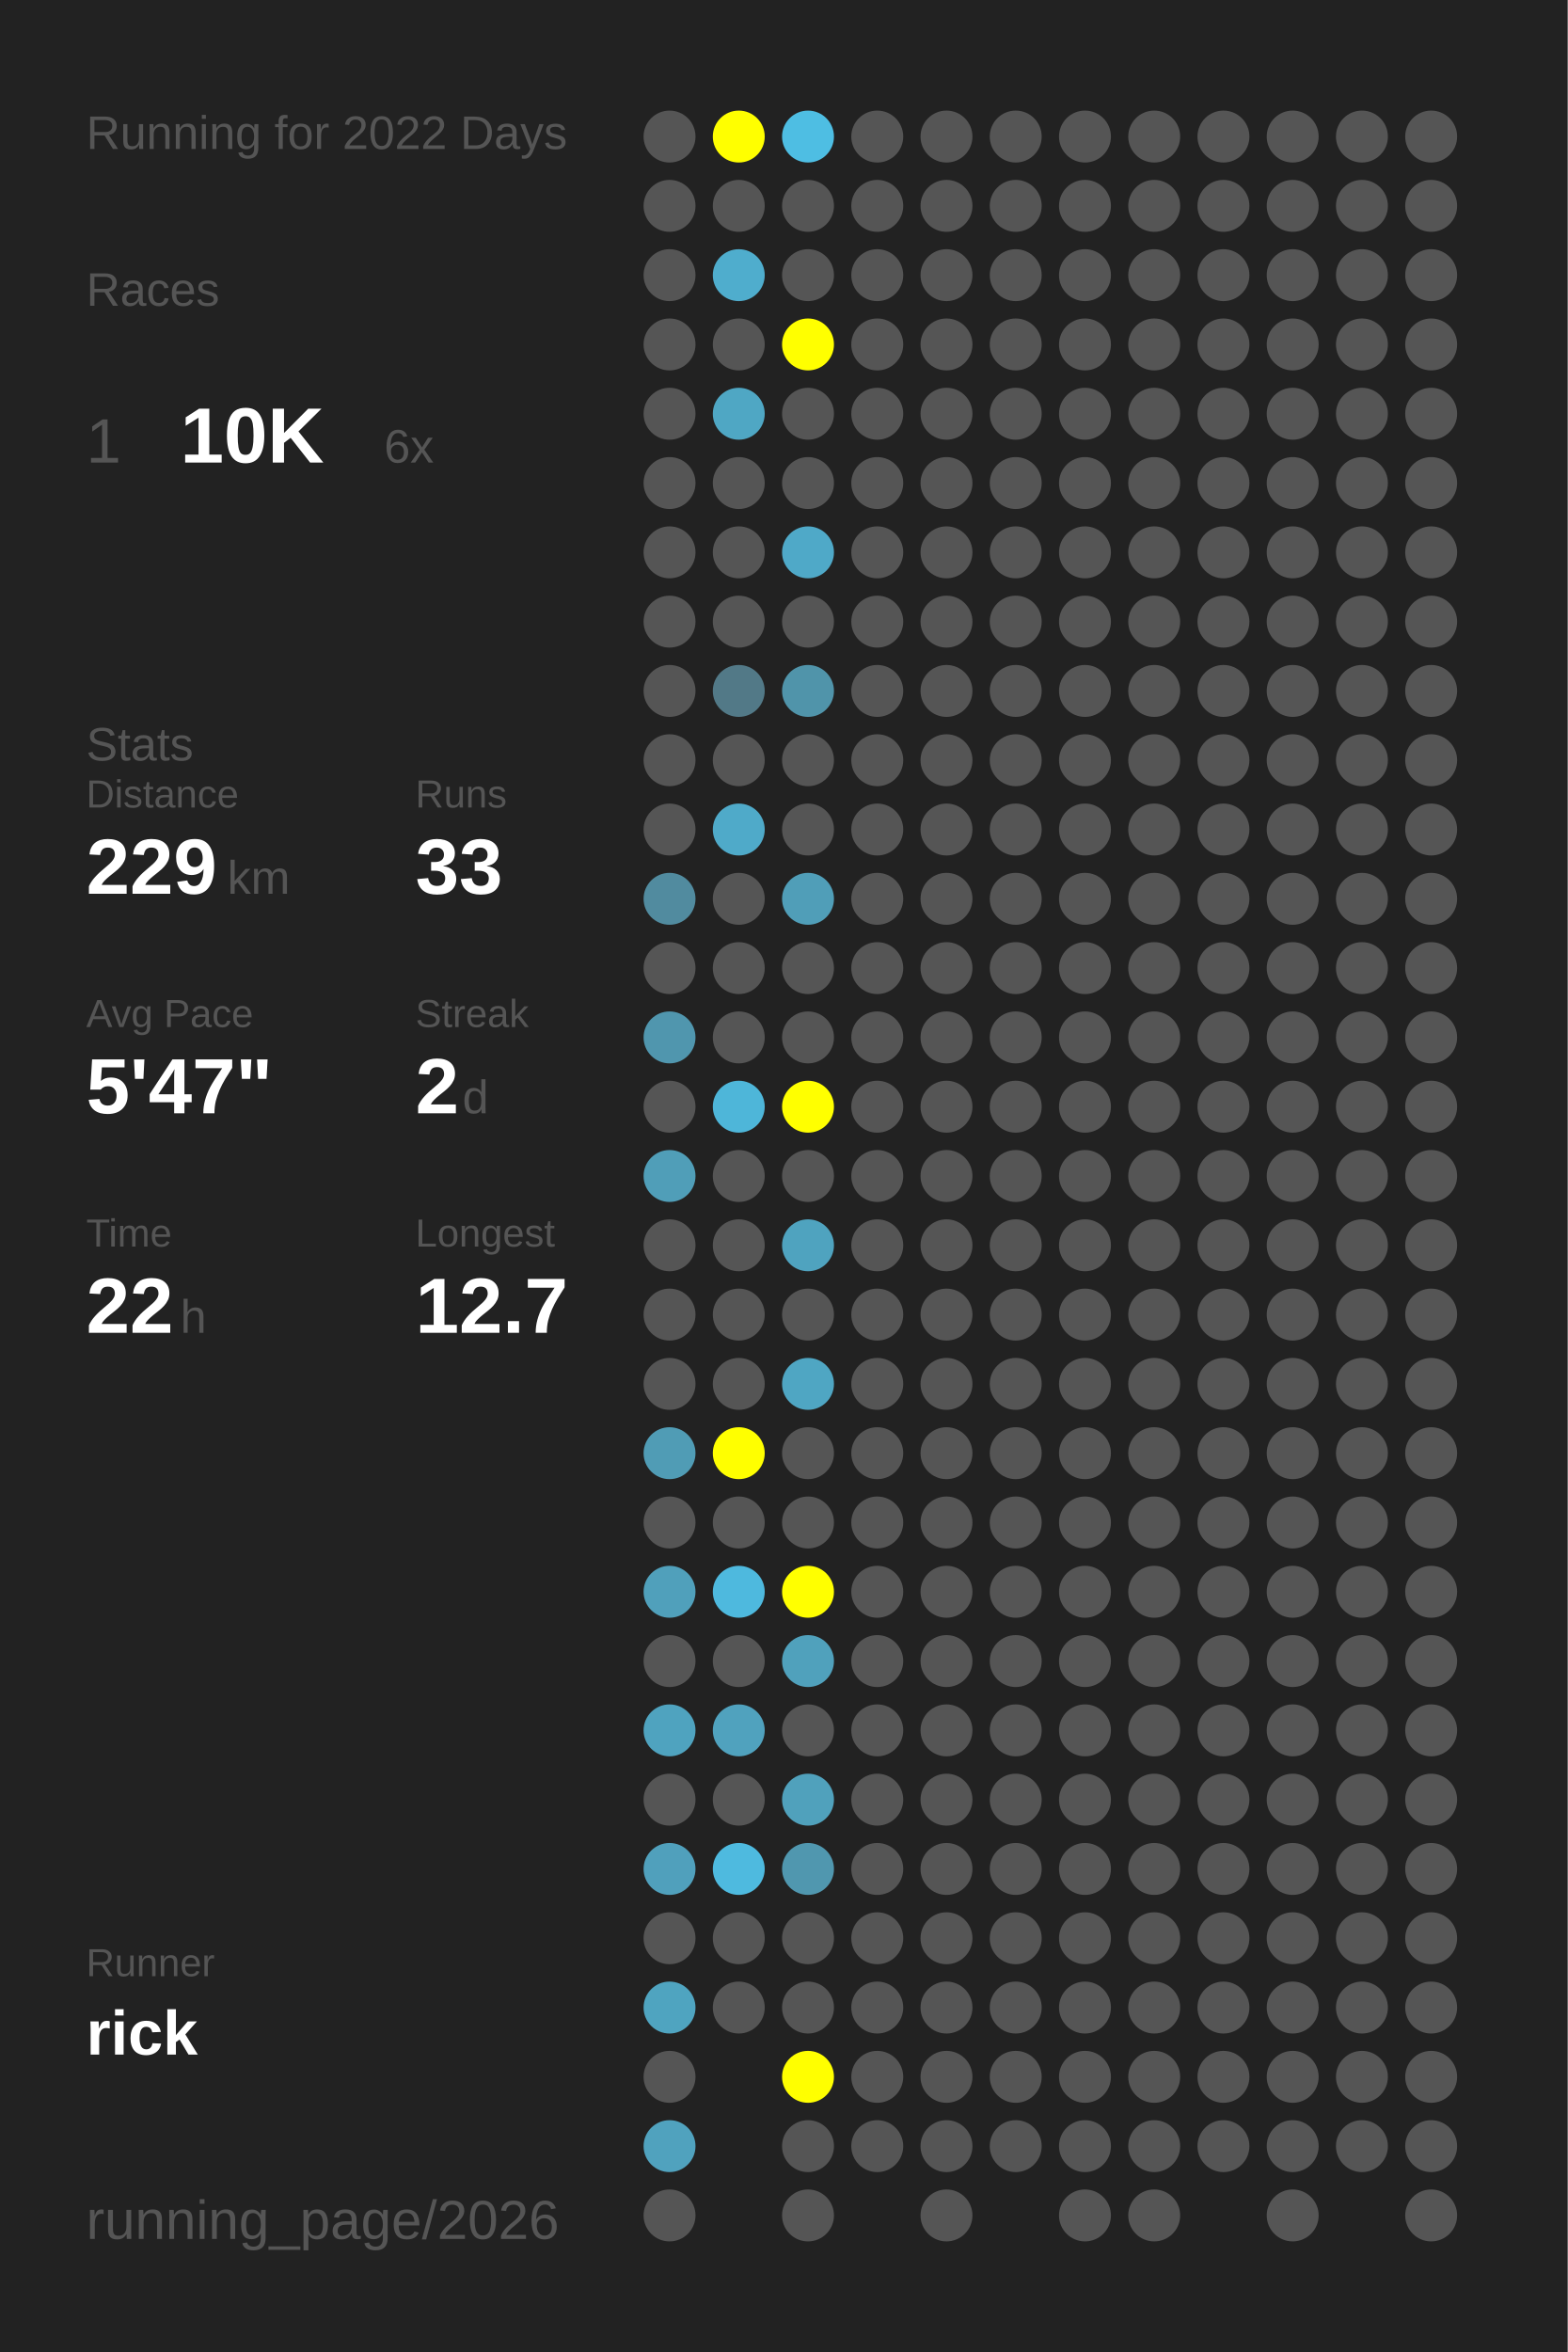
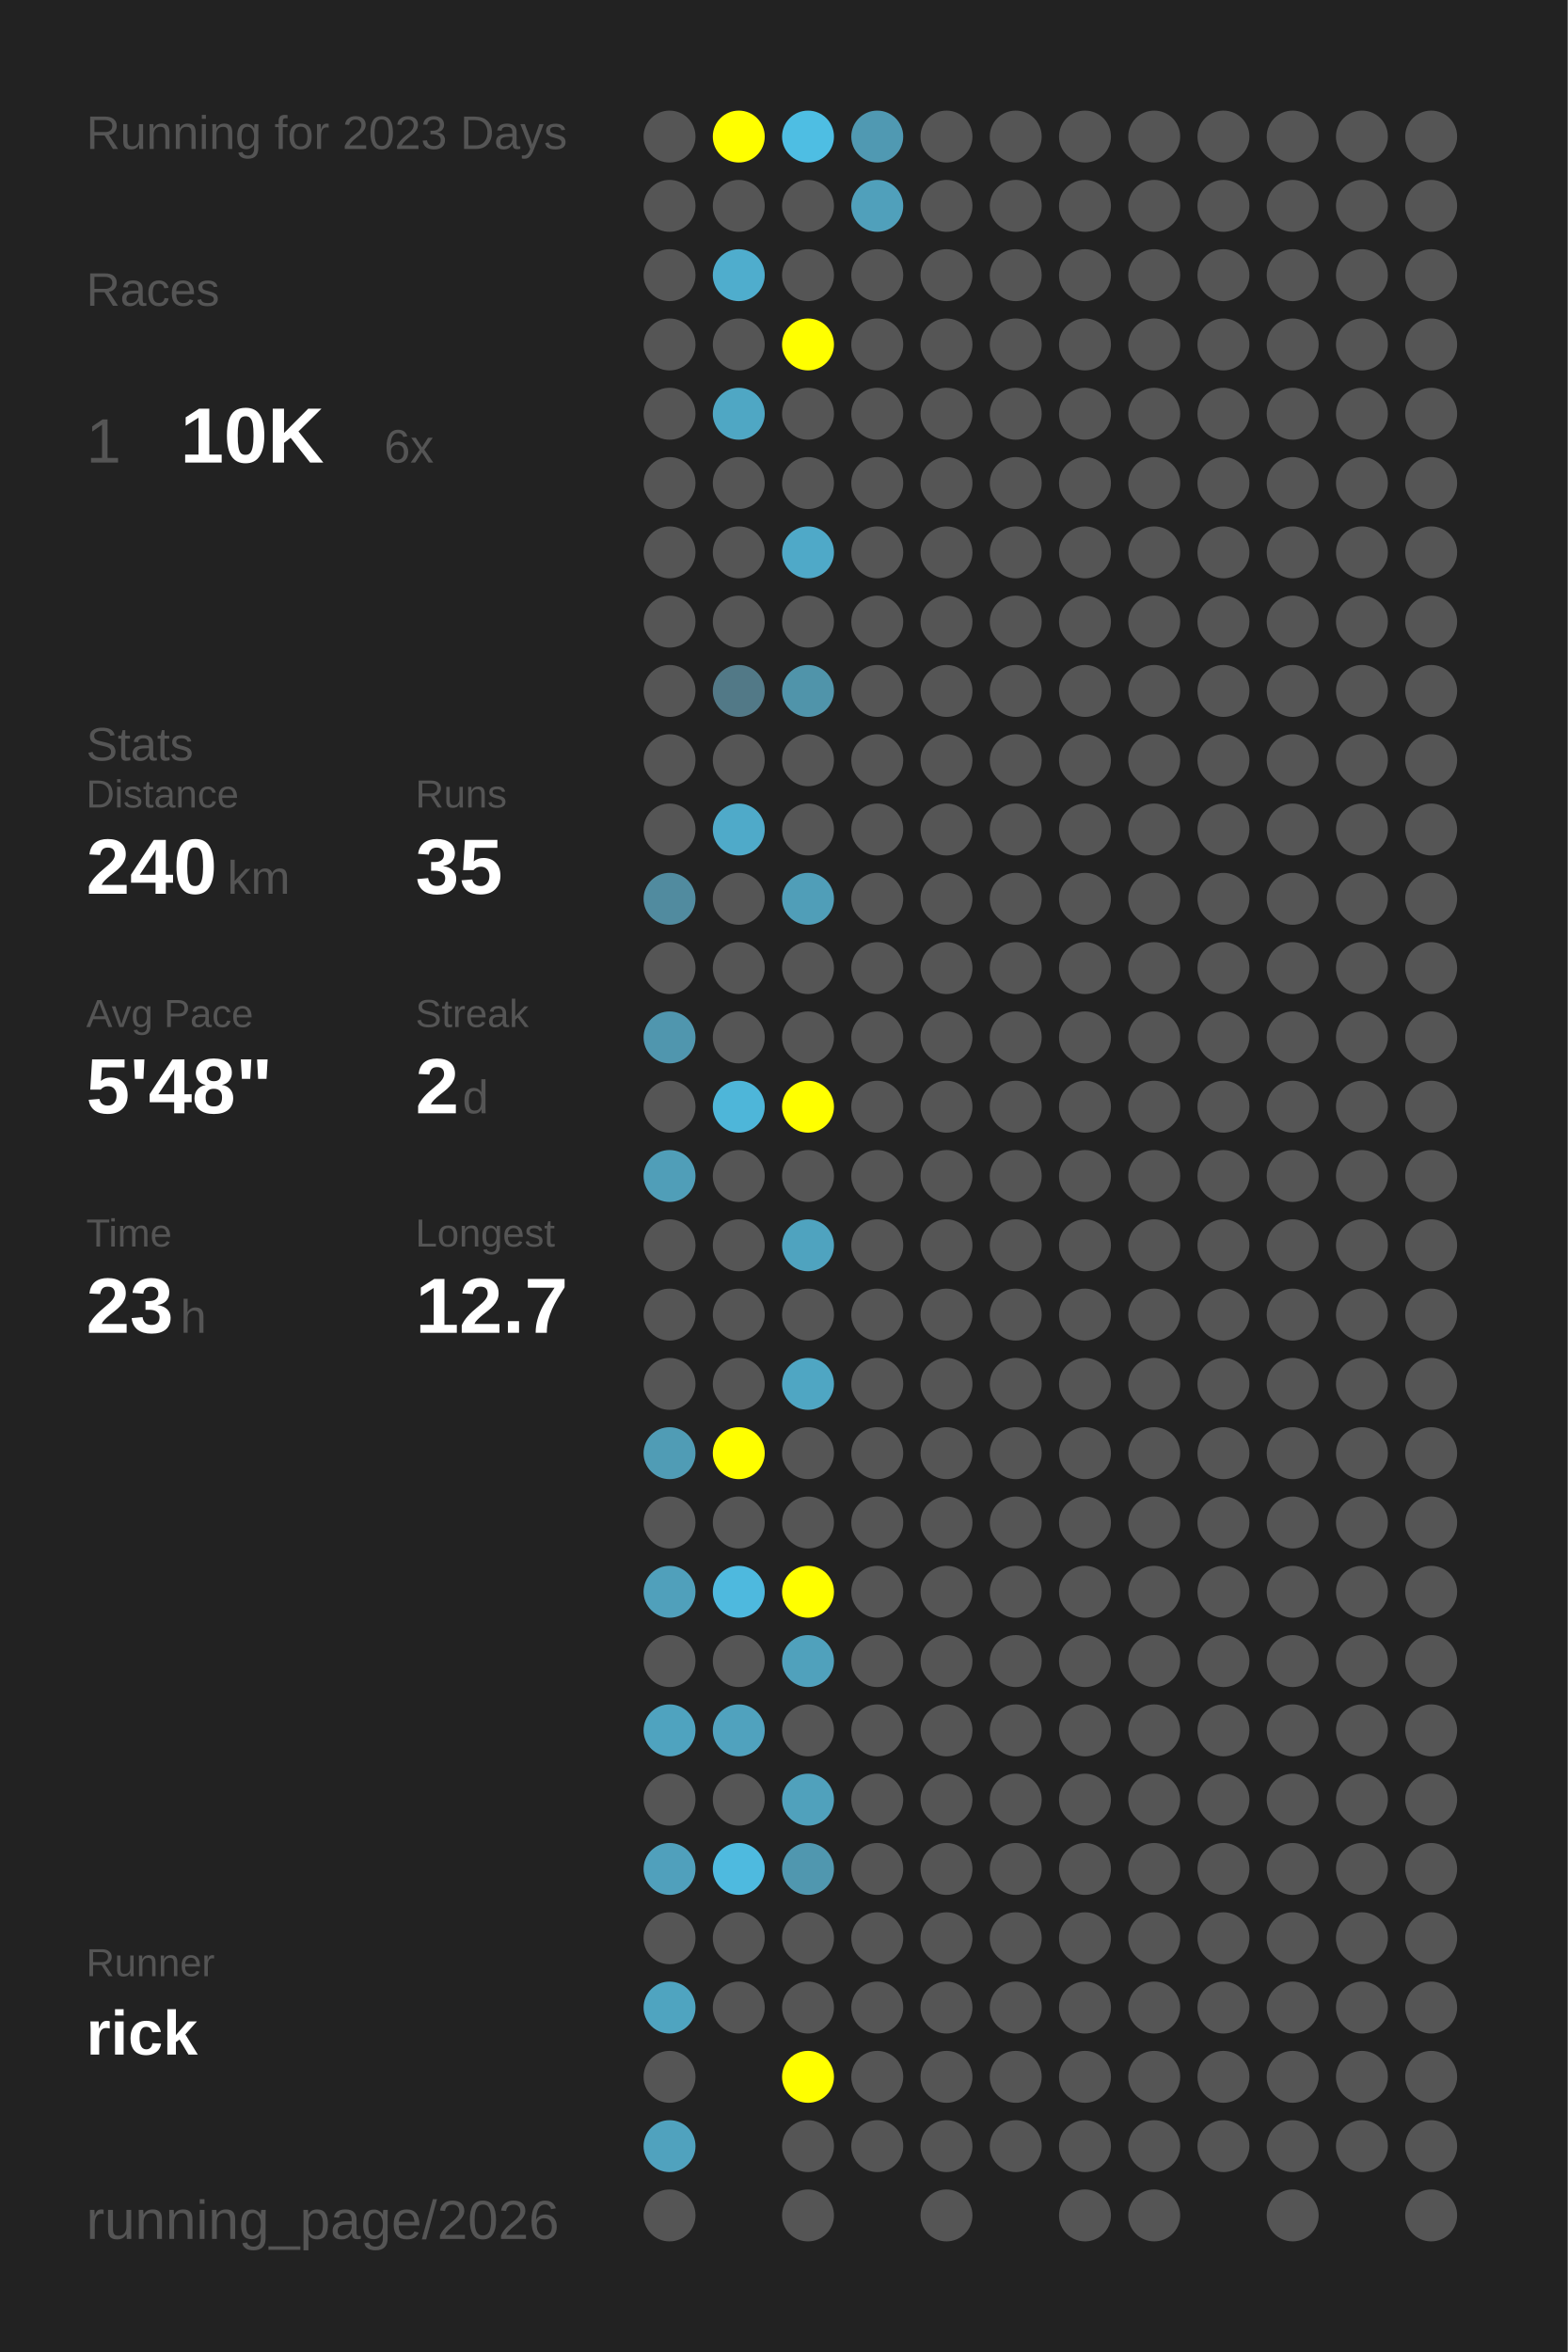
<svg xmlns="http://www.w3.org/2000/svg" baseProfile="full" height="300mm" version="1.1" viewBox="0,0,200,300" width="200mm">
  <defs />
  <rect fill="#222222" height="300" width="200" x="0" y="0" />
-   <text fill="#555555" style="font-size:6px; font-family:Arial;" x="11" y="19">Running for 2022 Days</text>
+   <text fill="#555555" style="font-size:6px; font-family:Arial;" x="11" y="19">Running for 2023 Days</text>
  <text fill="#555555" style="font-size:6px; font-family:Arial;" x="11" y="39">Races</text>
  <text fill="#555555" style="font-size:8px; font-family:Arial;" x="11" y="59">1</text>
  <text fill="#FFFFFF" style="font-size:10px; font-family:Arial; font-weight:bold;" x="23" y="59">10K</text>
  <text fill="#555555" style="font-size:6px; font-family:Arial;" x="49" y="59">6x</text>
  <text fill="#555555" style="font-size:6px; font-family:Arial;" x="11" y="97">Stats</text>
  <text fill="#555555" style="font-size:5px; font-family:Arial;" x="11" y="103">Distance</text>
-   <text fill="#FFFFFF" style="font-size:10px; font-family:Arial; font-weight:bold;" x="11" y="114">229</text>
+   <text fill="#FFFFFF" style="font-size:10px; font-family:Arial; font-weight:bold;" x="11" y="114">240</text>
  <text fill="#555555" style="font-size:6px; font-family:Arial;" x="29" y="114">km</text>
  <text fill="#555555" style="font-size:5px; font-family:Arial;" x="53" y="103">Runs</text>
-   <text fill="#FFFFFF" style="font-size:10px; font-family:Arial; font-weight:bold;" x="53" y="114">33</text>
+   <text fill="#FFFFFF" style="font-size:10px; font-family:Arial; font-weight:bold;" x="53" y="114">35</text>
  <text fill="#555555" style="font-size:5px; font-family:Arial;" x="11" y="131">Avg Pace</text>
-   <text fill="#FFFFFF" style="font-size:10px; font-family:Arial; font-weight:bold;" x="11" y="142">5'47"</text>
+   <text fill="#FFFFFF" style="font-size:10px; font-family:Arial; font-weight:bold;" x="11" y="142">5'48"</text>
  <text fill="#555555" style="font-size:5px; font-family:Arial;" x="53" y="131">Streak</text>
  <text fill="#FFFFFF" style="font-size:10px; font-family:Arial; font-weight:bold;" x="53" y="142">2</text>
  <text fill="#555555" style="font-size:6px; font-family:Arial;" x="59" y="142">d</text>
  <text fill="#555555" style="font-size:5px; font-family:Arial;" x="11" y="159">Time</text>
-   <text fill="#FFFFFF" style="font-size:10px; font-family:Arial; font-weight:bold;" x="11" y="170">22</text>
+   <text fill="#FFFFFF" style="font-size:10px; font-family:Arial; font-weight:bold;" x="11" y="170">23</text>
  <text fill="#555555" style="font-size:6px; font-family:Arial;" x="23" y="170">h</text>
  <text fill="#555555" style="font-size:5px; font-family:Arial;" x="53" y="159">Longest</text>
  <text fill="#FFFFFF" style="font-size:10px; font-family:Arial; font-weight:bold;" x="53" y="170">12.7</text>
  <text fill="#555555" style="font-size:5px; font-family:Arial;" x="11" y="252.065">Runner</text>
  <text fill="#FFFFFF" style="font-size:8px; font-family:Arial; font-weight:bold;" x="11" y="262.065">rick</text>
  <text fill="#555555" style="font-size:7px; font-family:Arial;" x="11" y="285.581">running_page/2026</text>
  <circle cx="85.417" cy="17.419" fill="#555555" r="3.312" />
  <circle cx="85.417" cy="26.258" fill="#555555" r="3.312" />
  <circle cx="85.417" cy="35.097" fill="#555555" r="3.312" />
  <circle cx="85.417" cy="43.935" fill="#555555" r="3.312" />
  <circle cx="85.417" cy="52.774" fill="#555555" r="3.312" />
  <circle cx="85.417" cy="61.613" fill="#555555" r="3.312" />
  <circle cx="85.417" cy="70.452" fill="#555555" r="3.312" />
  <circle cx="85.417" cy="79.29" fill="#555555" r="3.312" />
  <circle cx="85.417" cy="88.129" fill="#555555" r="3.312" />
  <circle cx="85.417" cy="96.968" fill="#555555" r="3.312" />
  <circle cx="85.417" cy="105.806" fill="#555555" r="3.312" />
  <circle cx="85.417" cy="114.645" fill="#518b9f" r="3.312" />
  <circle cx="85.417" cy="123.484" fill="#555555" r="3.312" />
  <circle cx="85.417" cy="132.323" fill="#5096ae" r="3.312" />
  <circle cx="85.417" cy="141.161" fill="#555555" r="3.312" />
  <circle cx="85.417" cy="150" fill="#509eb8" r="3.312" />
  <circle cx="85.417" cy="158.839" fill="#555555" r="3.312" />
  <circle cx="85.417" cy="167.677" fill="#555555" r="3.312" />
  <circle cx="85.417" cy="176.516" fill="#555555" r="3.312" />
  <circle cx="85.417" cy="185.355" fill="#509cb5" r="3.312" />
  <circle cx="85.417" cy="194.194" fill="#555555" r="3.312" />
  <circle cx="85.417" cy="203.032" fill="#50a0bb" r="3.312" />
  <circle cx="85.417" cy="211.871" fill="#555555" r="3.312" />
  <circle cx="85.417" cy="220.71" fill="#4fa3bf" r="3.312" />
  <circle cx="85.417" cy="229.548" fill="#555555" r="3.312" />
  <circle cx="85.417" cy="238.387" fill="#50a0bc" r="3.312" />
  <circle cx="85.417" cy="247.226" fill="#555555" r="3.312" />
  <circle cx="85.417" cy="256.065" fill="#4fa4c0" r="3.312" />
  <circle cx="85.417" cy="264.903" fill="#555555" r="3.312" />
  <circle cx="85.417" cy="273.742" fill="#50a2be" r="3.312" />
  <circle cx="85.417" cy="282.581" fill="#555555" r="3.312" />
  <circle cx="94.25" cy="17.419" fill="#FFFF00" r="3.312" />
  <circle cx="94.25" cy="26.258" fill="#555555" r="3.312" />
  <circle cx="94.25" cy="35.097" fill="#4fadcd" r="3.312" />
  <circle cx="94.25" cy="43.935" fill="#555555" r="3.312" />
  <circle cx="94.25" cy="52.774" fill="#4fa7c4" r="3.312" />
  <circle cx="94.25" cy="61.613" fill="#555555" r="3.312" />
  <circle cx="94.25" cy="70.452" fill="#555555" r="3.312" />
  <circle cx="94.25" cy="79.29" fill="#555555" r="3.312" />
  <circle cx="94.25" cy="88.129" fill="#527987" r="3.312" />
  <circle cx="94.25" cy="96.968" fill="#555555" r="3.312" />
  <circle cx="94.25" cy="105.806" fill="#4faac9" r="3.312" />
  <circle cx="94.25" cy="114.645" fill="#555555" r="3.312" />
  <circle cx="94.25" cy="123.484" fill="#555555" r="3.312" />
  <circle cx="94.25" cy="132.323" fill="#555555" r="3.312" />
  <circle cx="94.25" cy="141.161" fill="#4eb6d9" r="3.312" />
  <circle cx="94.25" cy="150" fill="#555555" r="3.312" />
  <circle cx="94.25" cy="158.839" fill="#555555" r="3.312" />
  <circle cx="94.25" cy="167.677" fill="#555555" r="3.312" />
  <circle cx="94.25" cy="176.516" fill="#555555" r="3.312" />
  <circle cx="94.25" cy="185.355" fill="#FFFF00" r="3.312" />
  <circle cx="94.25" cy="194.194" fill="#555555" r="3.312" />
  <circle cx="94.25" cy="203.032" fill="#4eb9de" r="3.312" />
  <circle cx="94.25" cy="211.871" fill="#555555" r="3.312" />
  <circle cx="94.25" cy="220.71" fill="#50a2be" r="3.312" />
  <circle cx="94.25" cy="229.548" fill="#555555" r="3.312" />
  <circle cx="94.25" cy="238.387" fill="#4ebadf" r="3.312" />
  <circle cx="94.25" cy="247.226" fill="#555555" r="3.312" />
  <circle cx="94.25" cy="256.065" fill="#555555" r="3.312" />
  <circle cx="103.083" cy="17.419" fill="#4ebee3" r="3.312" />
  <circle cx="103.083" cy="26.258" fill="#555555" r="3.312" />
  <circle cx="103.083" cy="35.097" fill="#555555" r="3.312" />
  <circle cx="103.083" cy="43.935" fill="#FFFF00" r="3.312" />
  <circle cx="103.083" cy="52.774" fill="#555555" r="3.312" />
  <circle cx="103.083" cy="61.613" fill="#555555" r="3.312" />
  <circle cx="103.083" cy="70.452" fill="#4fa9c8" r="3.312" />
  <circle cx="103.083" cy="79.29" fill="#555555" r="3.312" />
  <circle cx="103.083" cy="88.129" fill="#5094aa" r="3.312" />
  <circle cx="103.083" cy="96.968" fill="#555555" r="3.312" />
  <circle cx="103.083" cy="105.806" fill="#555555" r="3.312" />
  <circle cx="103.083" cy="114.645" fill="#509eb8" r="3.312" />
  <circle cx="103.083" cy="123.484" fill="#555555" r="3.312" />
  <circle cx="103.083" cy="132.323" fill="#555555" r="3.312" />
  <circle cx="103.083" cy="141.161" fill="#FFFF00" r="3.312" />
  <circle cx="103.083" cy="150" fill="#555555" r="3.312" />
  <circle cx="103.083" cy="158.839" fill="#4fa3bf" r="3.312" />
  <circle cx="103.083" cy="167.677" fill="#555555" r="3.312" />
  <circle cx="103.083" cy="176.516" fill="#4fa6c3" r="3.312" />
  <circle cx="103.083" cy="185.355" fill="#555555" r="3.312" />
  <circle cx="103.083" cy="194.194" fill="#555555" r="3.312" />
  <circle cx="103.083" cy="203.032" fill="#FFFF00" r="3.312" />
  <circle cx="103.083" cy="211.871" fill="#50a1bc" r="3.312" />
  <circle cx="103.083" cy="220.71" fill="#555555" r="3.312" />
  <circle cx="103.083" cy="229.548" fill="#50a1bc" r="3.312" />
  <circle cx="103.083" cy="238.387" fill="#5097af" r="3.312" />
  <circle cx="103.083" cy="247.226" fill="#555555" r="3.312" />
  <circle cx="103.083" cy="256.065" fill="#555555" r="3.312" />
  <circle cx="103.083" cy="264.903" fill="#FFFF00" r="3.312" />
  <circle cx="103.083" cy="273.742" fill="#555555" r="3.312" />
  <circle cx="103.083" cy="282.581" fill="#555555" r="3.312" />
-   <circle cx="111.917" cy="17.419" fill="#555555" r="3.312" />
-   <circle cx="111.917" cy="26.258" fill="#555555" r="3.312" />
+   <circle cx="111.917" cy="17.419" fill="#5099b2" r="3.312" />
+   <circle cx="111.917" cy="26.258" fill="#50a0bb" r="3.312" />
  <circle cx="111.917" cy="35.097" fill="#555555" r="3.312" />
  <circle cx="111.917" cy="43.935" fill="#555555" r="3.312" />
  <circle cx="111.917" cy="52.774" fill="#555555" r="3.312" />
  <circle cx="111.917" cy="61.613" fill="#555555" r="3.312" />
  <circle cx="111.917" cy="70.452" fill="#555555" r="3.312" />
  <circle cx="111.917" cy="79.29" fill="#555555" r="3.312" />
  <circle cx="111.917" cy="88.129" fill="#555555" r="3.312" />
  <circle cx="111.917" cy="96.968" fill="#555555" r="3.312" />
  <circle cx="111.917" cy="105.806" fill="#555555" r="3.312" />
  <circle cx="111.917" cy="114.645" fill="#555555" r="3.312" />
  <circle cx="111.917" cy="123.484" fill="#555555" r="3.312" />
  <circle cx="111.917" cy="132.323" fill="#555555" r="3.312" />
  <circle cx="111.917" cy="141.161" fill="#555555" r="3.312" />
  <circle cx="111.917" cy="150" fill="#555555" r="3.312" />
  <circle cx="111.917" cy="158.839" fill="#555555" r="3.312" />
  <circle cx="111.917" cy="167.677" fill="#555555" r="3.312" />
  <circle cx="111.917" cy="176.516" fill="#555555" r="3.312" />
  <circle cx="111.917" cy="185.355" fill="#555555" r="3.312" />
  <circle cx="111.917" cy="194.194" fill="#555555" r="3.312" />
  <circle cx="111.917" cy="203.032" fill="#555555" r="3.312" />
  <circle cx="111.917" cy="211.871" fill="#555555" r="3.312" />
  <circle cx="111.917" cy="220.71" fill="#555555" r="3.312" />
  <circle cx="111.917" cy="229.548" fill="#555555" r="3.312" />
  <circle cx="111.917" cy="238.387" fill="#555555" r="3.312" />
  <circle cx="111.917" cy="247.226" fill="#555555" r="3.312" />
  <circle cx="111.917" cy="256.065" fill="#555555" r="3.312" />
  <circle cx="111.917" cy="264.903" fill="#555555" r="3.312" />
  <circle cx="111.917" cy="273.742" fill="#555555" r="3.312" />
  <circle cx="120.75" cy="17.419" fill="#555555" r="3.312" />
  <circle cx="120.75" cy="26.258" fill="#555555" r="3.312" />
  <circle cx="120.75" cy="35.097" fill="#555555" r="3.312" />
  <circle cx="120.75" cy="43.935" fill="#555555" r="3.312" />
  <circle cx="120.75" cy="52.774" fill="#555555" r="3.312" />
  <circle cx="120.75" cy="61.613" fill="#555555" r="3.312" />
  <circle cx="120.75" cy="70.452" fill="#555555" r="3.312" />
  <circle cx="120.75" cy="79.29" fill="#555555" r="3.312" />
  <circle cx="120.75" cy="88.129" fill="#555555" r="3.312" />
  <circle cx="120.75" cy="96.968" fill="#555555" r="3.312" />
  <circle cx="120.75" cy="105.806" fill="#555555" r="3.312" />
  <circle cx="120.75" cy="114.645" fill="#555555" r="3.312" />
  <circle cx="120.75" cy="123.484" fill="#555555" r="3.312" />
  <circle cx="120.75" cy="132.323" fill="#555555" r="3.312" />
  <circle cx="120.75" cy="141.161" fill="#555555" r="3.312" />
  <circle cx="120.75" cy="150" fill="#555555" r="3.312" />
  <circle cx="120.75" cy="158.839" fill="#555555" r="3.312" />
  <circle cx="120.75" cy="167.677" fill="#555555" r="3.312" />
  <circle cx="120.75" cy="176.516" fill="#555555" r="3.312" />
  <circle cx="120.75" cy="185.355" fill="#555555" r="3.312" />
  <circle cx="120.75" cy="194.194" fill="#555555" r="3.312" />
  <circle cx="120.75" cy="203.032" fill="#555555" r="3.312" />
  <circle cx="120.75" cy="211.871" fill="#555555" r="3.312" />
  <circle cx="120.75" cy="220.71" fill="#555555" r="3.312" />
  <circle cx="120.75" cy="229.548" fill="#555555" r="3.312" />
  <circle cx="120.75" cy="238.387" fill="#555555" r="3.312" />
  <circle cx="120.75" cy="247.226" fill="#555555" r="3.312" />
  <circle cx="120.75" cy="256.065" fill="#555555" r="3.312" />
  <circle cx="120.75" cy="264.903" fill="#555555" r="3.312" />
  <circle cx="120.75" cy="273.742" fill="#555555" r="3.312" />
  <circle cx="120.75" cy="282.581" fill="#555555" r="3.312" />
  <circle cx="129.583" cy="17.419" fill="#555555" r="3.312" />
  <circle cx="129.583" cy="26.258" fill="#555555" r="3.312" />
  <circle cx="129.583" cy="35.097" fill="#555555" r="3.312" />
  <circle cx="129.583" cy="43.935" fill="#555555" r="3.312" />
  <circle cx="129.583" cy="52.774" fill="#555555" r="3.312" />
  <circle cx="129.583" cy="61.613" fill="#555555" r="3.312" />
  <circle cx="129.583" cy="70.452" fill="#555555" r="3.312" />
  <circle cx="129.583" cy="79.29" fill="#555555" r="3.312" />
  <circle cx="129.583" cy="88.129" fill="#555555" r="3.312" />
  <circle cx="129.583" cy="96.968" fill="#555555" r="3.312" />
  <circle cx="129.583" cy="105.806" fill="#555555" r="3.312" />
  <circle cx="129.583" cy="114.645" fill="#555555" r="3.312" />
  <circle cx="129.583" cy="123.484" fill="#555555" r="3.312" />
  <circle cx="129.583" cy="132.323" fill="#555555" r="3.312" />
  <circle cx="129.583" cy="141.161" fill="#555555" r="3.312" />
  <circle cx="129.583" cy="150" fill="#555555" r="3.312" />
  <circle cx="129.583" cy="158.839" fill="#555555" r="3.312" />
  <circle cx="129.583" cy="167.677" fill="#555555" r="3.312" />
  <circle cx="129.583" cy="176.516" fill="#555555" r="3.312" />
  <circle cx="129.583" cy="185.355" fill="#555555" r="3.312" />
  <circle cx="129.583" cy="194.194" fill="#555555" r="3.312" />
  <circle cx="129.583" cy="203.032" fill="#555555" r="3.312" />
  <circle cx="129.583" cy="211.871" fill="#555555" r="3.312" />
  <circle cx="129.583" cy="220.71" fill="#555555" r="3.312" />
  <circle cx="129.583" cy="229.548" fill="#555555" r="3.312" />
  <circle cx="129.583" cy="238.387" fill="#555555" r="3.312" />
  <circle cx="129.583" cy="247.226" fill="#555555" r="3.312" />
  <circle cx="129.583" cy="256.065" fill="#555555" r="3.312" />
  <circle cx="129.583" cy="264.903" fill="#555555" r="3.312" />
  <circle cx="129.583" cy="273.742" fill="#555555" r="3.312" />
  <circle cx="138.417" cy="17.419" fill="#555555" r="3.312" />
  <circle cx="138.417" cy="26.258" fill="#555555" r="3.312" />
  <circle cx="138.417" cy="35.097" fill="#555555" r="3.312" />
  <circle cx="138.417" cy="43.935" fill="#555555" r="3.312" />
  <circle cx="138.417" cy="52.774" fill="#555555" r="3.312" />
  <circle cx="138.417" cy="61.613" fill="#555555" r="3.312" />
  <circle cx="138.417" cy="70.452" fill="#555555" r="3.312" />
  <circle cx="138.417" cy="79.29" fill="#555555" r="3.312" />
  <circle cx="138.417" cy="88.129" fill="#555555" r="3.312" />
  <circle cx="138.417" cy="96.968" fill="#555555" r="3.312" />
  <circle cx="138.417" cy="105.806" fill="#555555" r="3.312" />
  <circle cx="138.417" cy="114.645" fill="#555555" r="3.312" />
  <circle cx="138.417" cy="123.484" fill="#555555" r="3.312" />
  <circle cx="138.417" cy="132.323" fill="#555555" r="3.312" />
  <circle cx="138.417" cy="141.161" fill="#555555" r="3.312" />
  <circle cx="138.417" cy="150" fill="#555555" r="3.312" />
  <circle cx="138.417" cy="158.839" fill="#555555" r="3.312" />
  <circle cx="138.417" cy="167.677" fill="#555555" r="3.312" />
  <circle cx="138.417" cy="176.516" fill="#555555" r="3.312" />
  <circle cx="138.417" cy="185.355" fill="#555555" r="3.312" />
  <circle cx="138.417" cy="194.194" fill="#555555" r="3.312" />
  <circle cx="138.417" cy="203.032" fill="#555555" r="3.312" />
  <circle cx="138.417" cy="211.871" fill="#555555" r="3.312" />
  <circle cx="138.417" cy="220.71" fill="#555555" r="3.312" />
  <circle cx="138.417" cy="229.548" fill="#555555" r="3.312" />
  <circle cx="138.417" cy="238.387" fill="#555555" r="3.312" />
  <circle cx="138.417" cy="247.226" fill="#555555" r="3.312" />
  <circle cx="138.417" cy="256.065" fill="#555555" r="3.312" />
  <circle cx="138.417" cy="264.903" fill="#555555" r="3.312" />
  <circle cx="138.417" cy="273.742" fill="#555555" r="3.312" />
  <circle cx="138.417" cy="282.581" fill="#555555" r="3.312" />
  <circle cx="147.25" cy="17.419" fill="#555555" r="3.312" />
  <circle cx="147.25" cy="26.258" fill="#555555" r="3.312" />
  <circle cx="147.25" cy="35.097" fill="#555555" r="3.312" />
  <circle cx="147.25" cy="43.935" fill="#555555" r="3.312" />
  <circle cx="147.25" cy="52.774" fill="#555555" r="3.312" />
  <circle cx="147.25" cy="61.613" fill="#555555" r="3.312" />
  <circle cx="147.25" cy="70.452" fill="#555555" r="3.312" />
  <circle cx="147.25" cy="79.29" fill="#555555" r="3.312" />
  <circle cx="147.25" cy="88.129" fill="#555555" r="3.312" />
  <circle cx="147.25" cy="96.968" fill="#555555" r="3.312" />
  <circle cx="147.25" cy="105.806" fill="#555555" r="3.312" />
  <circle cx="147.25" cy="114.645" fill="#555555" r="3.312" />
  <circle cx="147.25" cy="123.484" fill="#555555" r="3.312" />
  <circle cx="147.25" cy="132.323" fill="#555555" r="3.312" />
  <circle cx="147.25" cy="141.161" fill="#555555" r="3.312" />
  <circle cx="147.25" cy="150" fill="#555555" r="3.312" />
  <circle cx="147.25" cy="158.839" fill="#555555" r="3.312" />
  <circle cx="147.25" cy="167.677" fill="#555555" r="3.312" />
  <circle cx="147.25" cy="176.516" fill="#555555" r="3.312" />
  <circle cx="147.25" cy="185.355" fill="#555555" r="3.312" />
  <circle cx="147.25" cy="194.194" fill="#555555" r="3.312" />
  <circle cx="147.25" cy="203.032" fill="#555555" r="3.312" />
  <circle cx="147.25" cy="211.871" fill="#555555" r="3.312" />
  <circle cx="147.25" cy="220.71" fill="#555555" r="3.312" />
  <circle cx="147.25" cy="229.548" fill="#555555" r="3.312" />
  <circle cx="147.25" cy="238.387" fill="#555555" r="3.312" />
  <circle cx="147.25" cy="247.226" fill="#555555" r="3.312" />
  <circle cx="147.25" cy="256.065" fill="#555555" r="3.312" />
  <circle cx="147.25" cy="264.903" fill="#555555" r="3.312" />
  <circle cx="147.25" cy="273.742" fill="#555555" r="3.312" />
  <circle cx="147.25" cy="282.581" fill="#555555" r="3.312" />
  <circle cx="156.083" cy="17.419" fill="#555555" r="3.312" />
  <circle cx="156.083" cy="26.258" fill="#555555" r="3.312" />
  <circle cx="156.083" cy="35.097" fill="#555555" r="3.312" />
  <circle cx="156.083" cy="43.935" fill="#555555" r="3.312" />
  <circle cx="156.083" cy="52.774" fill="#555555" r="3.312" />
  <circle cx="156.083" cy="61.613" fill="#555555" r="3.312" />
  <circle cx="156.083" cy="70.452" fill="#555555" r="3.312" />
  <circle cx="156.083" cy="79.29" fill="#555555" r="3.312" />
  <circle cx="156.083" cy="88.129" fill="#555555" r="3.312" />
  <circle cx="156.083" cy="96.968" fill="#555555" r="3.312" />
  <circle cx="156.083" cy="105.806" fill="#555555" r="3.312" />
  <circle cx="156.083" cy="114.645" fill="#555555" r="3.312" />
  <circle cx="156.083" cy="123.484" fill="#555555" r="3.312" />
  <circle cx="156.083" cy="132.323" fill="#555555" r="3.312" />
  <circle cx="156.083" cy="141.161" fill="#555555" r="3.312" />
  <circle cx="156.083" cy="150" fill="#555555" r="3.312" />
  <circle cx="156.083" cy="158.839" fill="#555555" r="3.312" />
  <circle cx="156.083" cy="167.677" fill="#555555" r="3.312" />
  <circle cx="156.083" cy="176.516" fill="#555555" r="3.312" />
  <circle cx="156.083" cy="185.355" fill="#555555" r="3.312" />
  <circle cx="156.083" cy="194.194" fill="#555555" r="3.312" />
  <circle cx="156.083" cy="203.032" fill="#555555" r="3.312" />
  <circle cx="156.083" cy="211.871" fill="#555555" r="3.312" />
  <circle cx="156.083" cy="220.71" fill="#555555" r="3.312" />
  <circle cx="156.083" cy="229.548" fill="#555555" r="3.312" />
  <circle cx="156.083" cy="238.387" fill="#555555" r="3.312" />
  <circle cx="156.083" cy="247.226" fill="#555555" r="3.312" />
  <circle cx="156.083" cy="256.065" fill="#555555" r="3.312" />
  <circle cx="156.083" cy="264.903" fill="#555555" r="3.312" />
  <circle cx="156.083" cy="273.742" fill="#555555" r="3.312" />
  <circle cx="164.917" cy="17.419" fill="#555555" r="3.312" />
  <circle cx="164.917" cy="26.258" fill="#555555" r="3.312" />
  <circle cx="164.917" cy="35.097" fill="#555555" r="3.312" />
  <circle cx="164.917" cy="43.935" fill="#555555" r="3.312" />
  <circle cx="164.917" cy="52.774" fill="#555555" r="3.312" />
  <circle cx="164.917" cy="61.613" fill="#555555" r="3.312" />
  <circle cx="164.917" cy="70.452" fill="#555555" r="3.312" />
  <circle cx="164.917" cy="79.29" fill="#555555" r="3.312" />
  <circle cx="164.917" cy="88.129" fill="#555555" r="3.312" />
  <circle cx="164.917" cy="96.968" fill="#555555" r="3.312" />
  <circle cx="164.917" cy="105.806" fill="#555555" r="3.312" />
  <circle cx="164.917" cy="114.645" fill="#555555" r="3.312" />
  <circle cx="164.917" cy="123.484" fill="#555555" r="3.312" />
  <circle cx="164.917" cy="132.323" fill="#555555" r="3.312" />
  <circle cx="164.917" cy="141.161" fill="#555555" r="3.312" />
  <circle cx="164.917" cy="150" fill="#555555" r="3.312" />
  <circle cx="164.917" cy="158.839" fill="#555555" r="3.312" />
  <circle cx="164.917" cy="167.677" fill="#555555" r="3.312" />
  <circle cx="164.917" cy="176.516" fill="#555555" r="3.312" />
  <circle cx="164.917" cy="185.355" fill="#555555" r="3.312" />
  <circle cx="164.917" cy="194.194" fill="#555555" r="3.312" />
  <circle cx="164.917" cy="203.032" fill="#555555" r="3.312" />
  <circle cx="164.917" cy="211.871" fill="#555555" r="3.312" />
  <circle cx="164.917" cy="220.71" fill="#555555" r="3.312" />
  <circle cx="164.917" cy="229.548" fill="#555555" r="3.312" />
  <circle cx="164.917" cy="238.387" fill="#555555" r="3.312" />
  <circle cx="164.917" cy="247.226" fill="#555555" r="3.312" />
  <circle cx="164.917" cy="256.065" fill="#555555" r="3.312" />
  <circle cx="164.917" cy="264.903" fill="#555555" r="3.312" />
  <circle cx="164.917" cy="273.742" fill="#555555" r="3.312" />
  <circle cx="164.917" cy="282.581" fill="#555555" r="3.312" />
  <circle cx="173.75" cy="17.419" fill="#555555" r="3.312" />
  <circle cx="173.75" cy="26.258" fill="#555555" r="3.312" />
  <circle cx="173.75" cy="35.097" fill="#555555" r="3.312" />
  <circle cx="173.75" cy="43.935" fill="#555555" r="3.312" />
  <circle cx="173.75" cy="52.774" fill="#555555" r="3.312" />
  <circle cx="173.75" cy="61.613" fill="#555555" r="3.312" />
  <circle cx="173.75" cy="70.452" fill="#555555" r="3.312" />
  <circle cx="173.75" cy="79.29" fill="#555555" r="3.312" />
  <circle cx="173.75" cy="88.129" fill="#555555" r="3.312" />
  <circle cx="173.75" cy="96.968" fill="#555555" r="3.312" />
  <circle cx="173.75" cy="105.806" fill="#555555" r="3.312" />
  <circle cx="173.75" cy="114.645" fill="#555555" r="3.312" />
  <circle cx="173.75" cy="123.484" fill="#555555" r="3.312" />
  <circle cx="173.75" cy="132.323" fill="#555555" r="3.312" />
  <circle cx="173.75" cy="141.161" fill="#555555" r="3.312" />
  <circle cx="173.75" cy="150" fill="#555555" r="3.312" />
  <circle cx="173.75" cy="158.839" fill="#555555" r="3.312" />
  <circle cx="173.75" cy="167.677" fill="#555555" r="3.312" />
  <circle cx="173.75" cy="176.516" fill="#555555" r="3.312" />
  <circle cx="173.75" cy="185.355" fill="#555555" r="3.312" />
  <circle cx="173.75" cy="194.194" fill="#555555" r="3.312" />
  <circle cx="173.75" cy="203.032" fill="#555555" r="3.312" />
  <circle cx="173.75" cy="211.871" fill="#555555" r="3.312" />
  <circle cx="173.75" cy="220.71" fill="#555555" r="3.312" />
  <circle cx="173.75" cy="229.548" fill="#555555" r="3.312" />
  <circle cx="173.75" cy="238.387" fill="#555555" r="3.312" />
  <circle cx="173.75" cy="247.226" fill="#555555" r="3.312" />
  <circle cx="173.75" cy="256.065" fill="#555555" r="3.312" />
  <circle cx="173.75" cy="264.903" fill="#555555" r="3.312" />
  <circle cx="173.75" cy="273.742" fill="#555555" r="3.312" />
  <circle cx="182.583" cy="17.419" fill="#555555" r="3.312" />
  <circle cx="182.583" cy="26.258" fill="#555555" r="3.312" />
  <circle cx="182.583" cy="35.097" fill="#555555" r="3.312" />
  <circle cx="182.583" cy="43.935" fill="#555555" r="3.312" />
  <circle cx="182.583" cy="52.774" fill="#555555" r="3.312" />
  <circle cx="182.583" cy="61.613" fill="#555555" r="3.312" />
  <circle cx="182.583" cy="70.452" fill="#555555" r="3.312" />
  <circle cx="182.583" cy="79.29" fill="#555555" r="3.312" />
  <circle cx="182.583" cy="88.129" fill="#555555" r="3.312" />
  <circle cx="182.583" cy="96.968" fill="#555555" r="3.312" />
  <circle cx="182.583" cy="105.806" fill="#555555" r="3.312" />
  <circle cx="182.583" cy="114.645" fill="#555555" r="3.312" />
  <circle cx="182.583" cy="123.484" fill="#555555" r="3.312" />
  <circle cx="182.583" cy="132.323" fill="#555555" r="3.312" />
  <circle cx="182.583" cy="141.161" fill="#555555" r="3.312" />
  <circle cx="182.583" cy="150" fill="#555555" r="3.312" />
  <circle cx="182.583" cy="158.839" fill="#555555" r="3.312" />
  <circle cx="182.583" cy="167.677" fill="#555555" r="3.312" />
  <circle cx="182.583" cy="176.516" fill="#555555" r="3.312" />
  <circle cx="182.583" cy="185.355" fill="#555555" r="3.312" />
  <circle cx="182.583" cy="194.194" fill="#555555" r="3.312" />
  <circle cx="182.583" cy="203.032" fill="#555555" r="3.312" />
  <circle cx="182.583" cy="211.871" fill="#555555" r="3.312" />
  <circle cx="182.583" cy="220.71" fill="#555555" r="3.312" />
  <circle cx="182.583" cy="229.548" fill="#555555" r="3.312" />
  <circle cx="182.583" cy="238.387" fill="#555555" r="3.312" />
  <circle cx="182.583" cy="247.226" fill="#555555" r="3.312" />
  <circle cx="182.583" cy="256.065" fill="#555555" r="3.312" />
  <circle cx="182.583" cy="264.903" fill="#555555" r="3.312" />
  <circle cx="182.583" cy="273.742" fill="#555555" r="3.312" />
  <circle cx="182.583" cy="282.581" fill="#555555" r="3.312" />
</svg>
